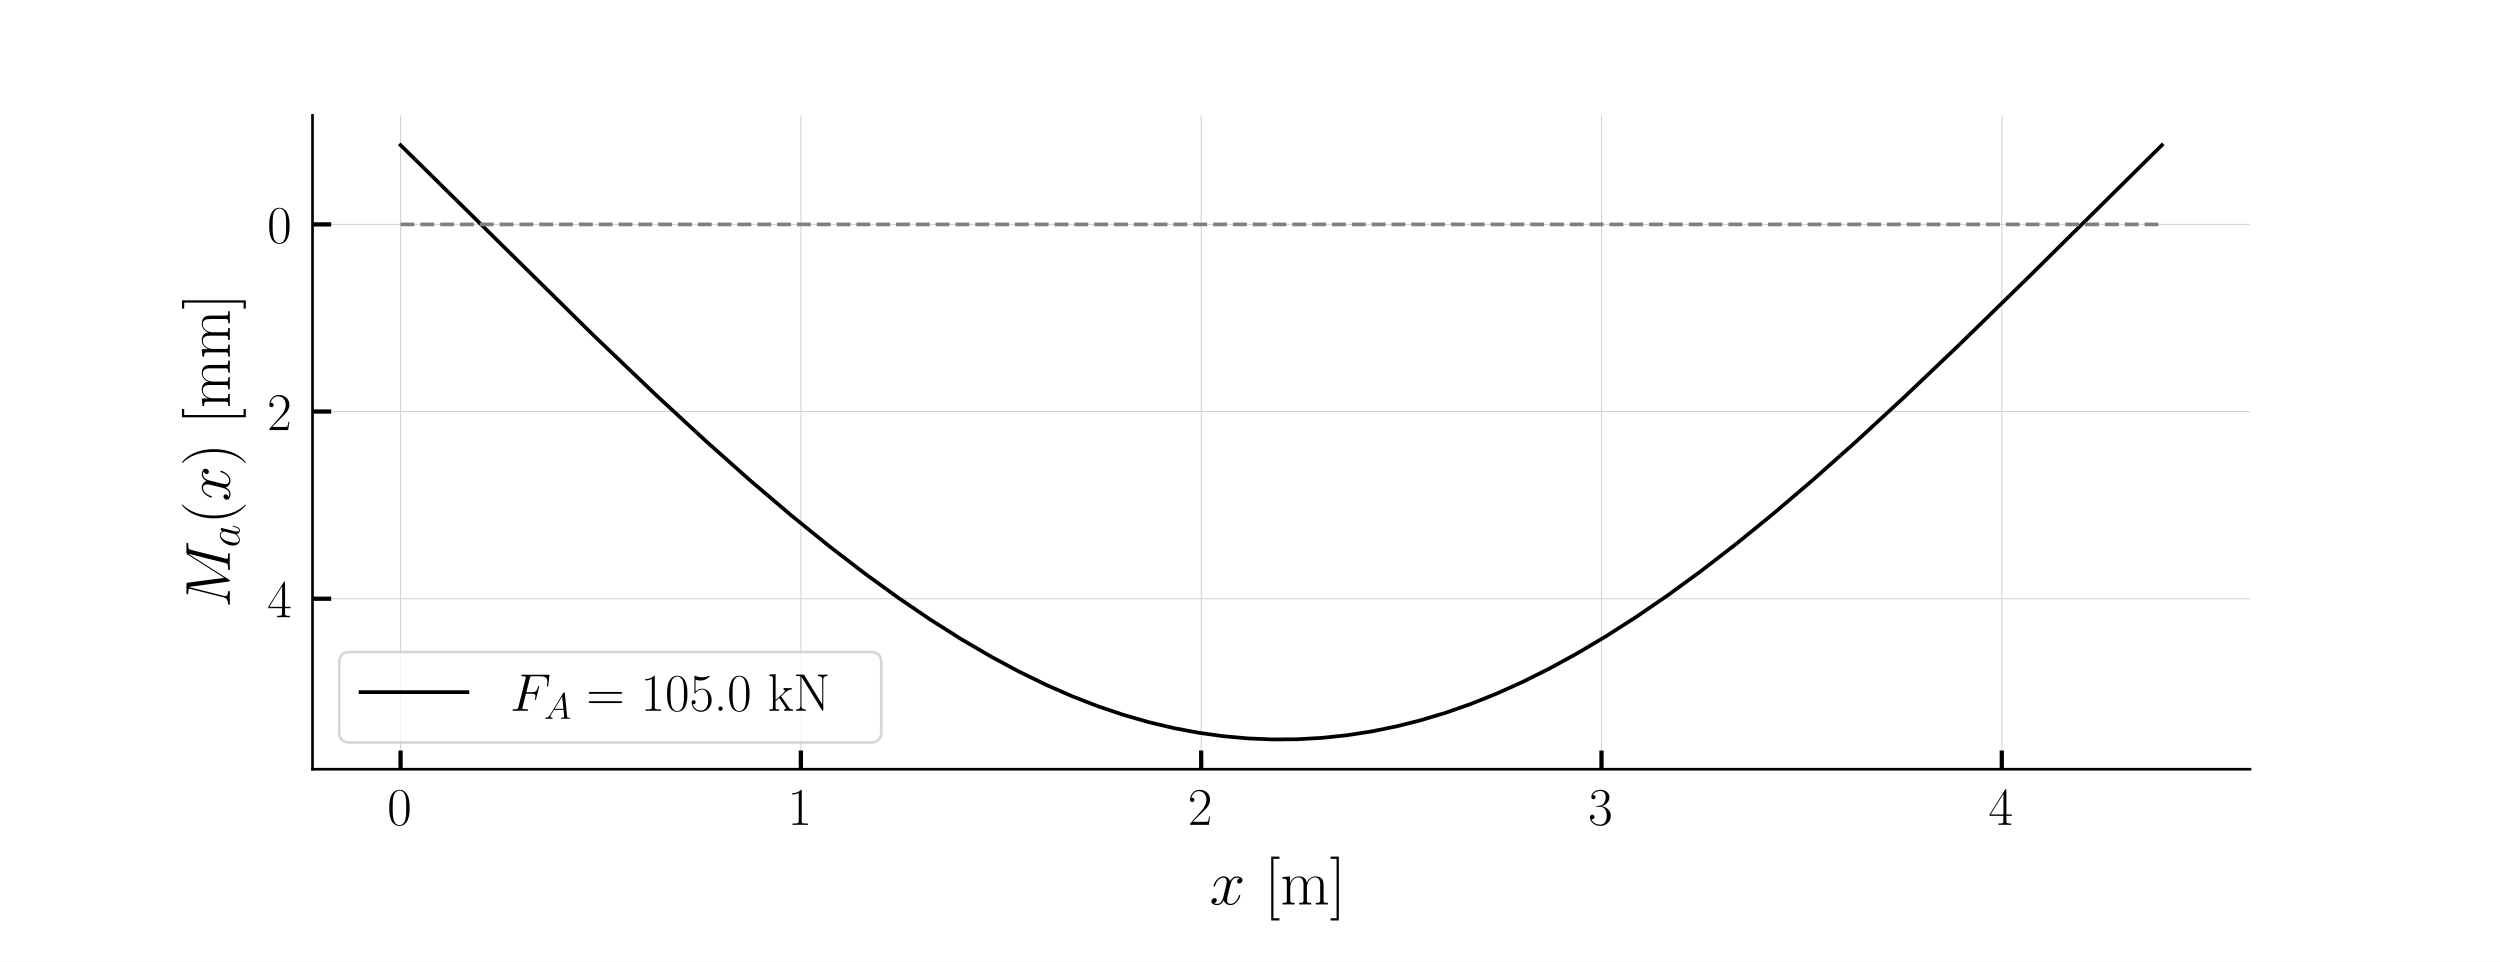
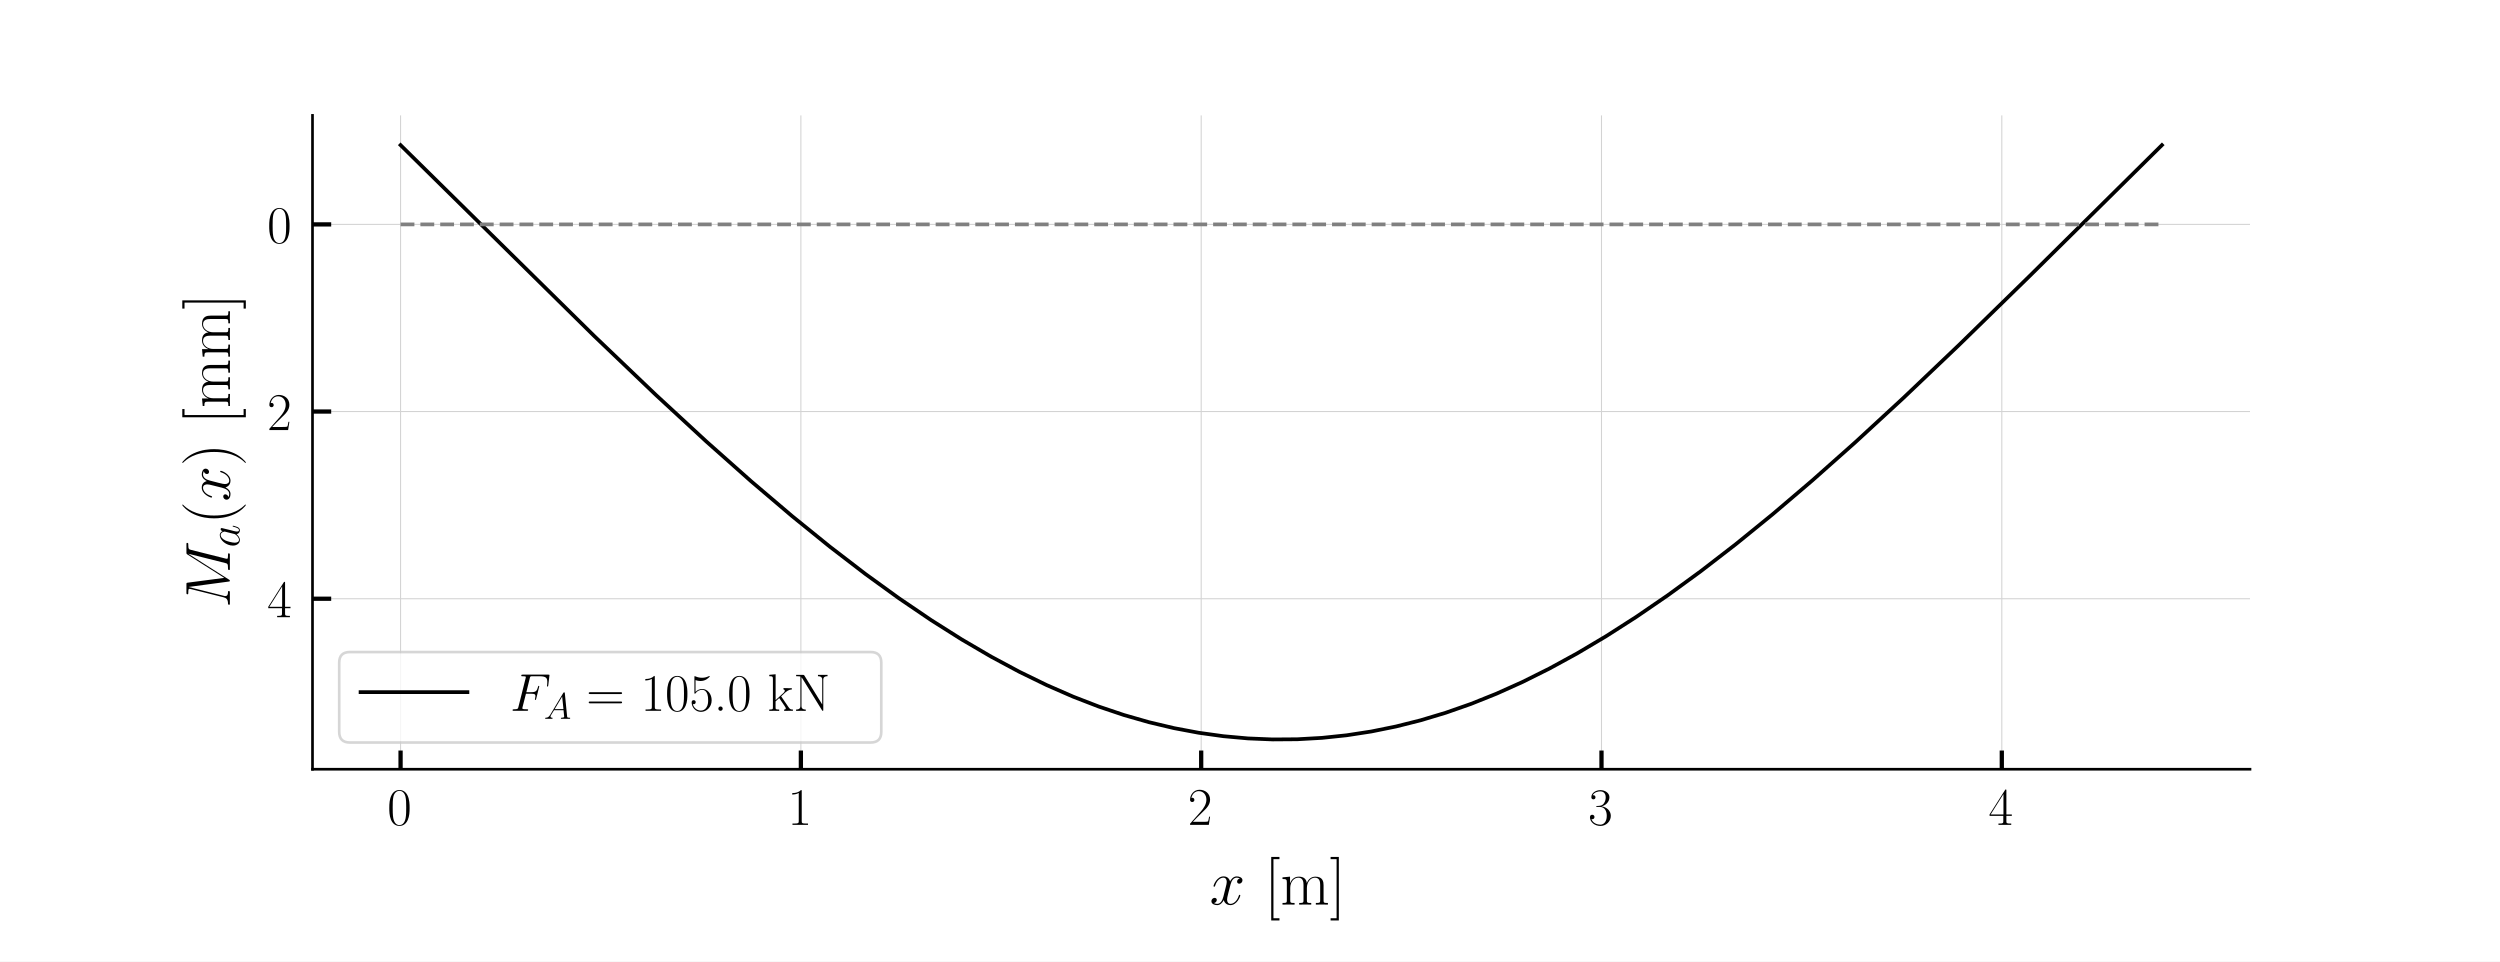
<svg xmlns="http://www.w3.org/2000/svg" xmlns:xlink="http://www.w3.org/1999/xlink" width="468pt" height="180pt" viewBox="0 0 468 180" version="1.1">
  <defs>
    <style type="text/css">*{stroke-linejoin: round; stroke-linecap: butt}</style>
  </defs>
  <g id="figure_1">
    <g id="patch_1">
      <path d="M 0 180  L 468 180  L 468 0  L 0 0  z " style="fill: #ffffff" />
    </g>
    <g id="axes_1">
      <g id="patch_2">
        <path d="M 58.5 144  L 421.2 144  L 421.2 21.6  L 58.5 21.6  z " style="fill: #ffffff" />
      </g>
      <g id="matplotlib.axis_1">
        <g id="xtick_1">
          <g id="line2d_1">
-             <path d="M 74.986 144  L 74.986 21.6  " clip-path="url(#p98157f0a5c)" style="fill: none; stroke: #d3d3d3; stroke-width: 0.2; stroke-linecap: square" />
+             <path d="M 74.986 144  L 74.986 21.6  " clip-path="url(#p61fcb0a86d)" style="fill: none; stroke: #d3d3d3; stroke-width: 0.2; stroke-linecap: square" />
          </g>
          <g id="line2d_2">
            <defs>
-               <path id="m4f3842b5f5" d="M 0 0  L 0 -3.5  " style="stroke: #000000; stroke-width: 0.8" />
-             </defs>
-             <g>
-               <use xlink:href="#m4f3842b5f5" x="74.986" y="144" style="stroke: #000000; stroke-width: 0.8" />
+               <path id="mc7d53d2661" d="M 0 0  L 0 -3.5  " style="stroke: #000000; stroke-width: 0.8" />
+             </defs>
+             <g>
+               <use xlink:href="#mc7d53d2661" x="74.986" y="144" style="stroke: #000000; stroke-width: 0.8" />
            </g>
          </g>
          <g id="text_1">
            <g transform="translate(72.4957 154.4185) scale(0.1 -0.1)">
              <defs>
-                 <path id="CMR17-30" d="M 2688 2038  C 2688 2430 2682 3099 2413 3613  C 2176 4063 1798 4224 1466 4224  C 1158 4224 768 4082 525 3620  C 269 3137 243 2539 243 2038  C 243 1671 250 1112 448 623  C 723 -39 1216 -128 1466 -128  C 1760 -128 2208 -7 2470 604  C 2662 1048 2688 1568 2688 2038  z M 1466 -26  C 1056 -26 813 328 723 816  C 653 1196 653 1749 653 2109  C 653 2604 653 3015 736 3407  C 858 3954 1216 4121 1466 4121  C 1728 4121 2067 3947 2189 3420  C 2272 3054 2278 2623 2278 2109  C 2278 1691 2278 1176 2202 797  C 2067 96 1690 -26 1466 -26  z " transform="scale(0.015625)" />
+                 <path id="CMR17-30" d="M 2688 2025  C 2688 2416 2682 3080 2413 3591  C 2176 4039 1798 4198 1466 4198  C 1158 4198 768 4058 525 3597  C 269 3118 243 2524 243 2025  C 243 1661 250 1106 448 619  C 723 -39 1216 -128 1466 -128  C 1760 -128 2208 -7 2470 600  C 2662 1042 2688 1559 2688 2025  z M 1466 -26  C 1056 -26 813 325 723 812  C 653 1188 653 1738 653 2096  C 653 2588 653 2997 736 3387  C 858 3929 1216 4096 1466 4096  C 1728 4096 2067 3923 2189 3400  C 2272 3036 2278 2607 2278 2096  C 2278 1680 2278 1169 2202 792  C 2067 95 1690 -26 1466 -26  z " transform="scale(0.015625)" />
              </defs>
              <use xlink:href="#CMR17-30" transform="scale(0.996264)" />
            </g>
          </g>
        </g>
        <g id="xtick_2">
          <g id="line2d_3">
-             <path d="M 149.924 144  L 149.924 21.6  " clip-path="url(#p98157f0a5c)" style="fill: none; stroke: #d3d3d3; stroke-width: 0.2; stroke-linecap: square" />
+             <path d="M 149.924 144  L 149.924 21.6  " clip-path="url(#p61fcb0a86d)" style="fill: none; stroke: #d3d3d3; stroke-width: 0.2; stroke-linecap: square" />
          </g>
          <g id="line2d_4">
            <g>
-               <use xlink:href="#m4f3842b5f5" x="149.924" y="144" style="stroke: #000000; stroke-width: 0.8" />
+               <use xlink:href="#mc7d53d2661" x="149.924" y="144" style="stroke: #000000; stroke-width: 0.8" />
            </g>
          </g>
          <g id="text_2">
            <g transform="translate(147.4337 154.4185) scale(0.1 -0.1)">
              <defs>
-                 <path id="CMR17-31" d="M 1702 4083  C 1702 4217 1696 4224 1606 4224  C 1357 3927 979 3833 621 3820  C 602 3820 570 3820 563 3808  C 557 3795 557 3782 557 3648  C 755 3648 1088 3686 1344 3839  L 1344 467  C 1344 243 1331 166 781 166  L 589 166  L 589 0  C 896 6 1216 12 1523 12  C 1830 12 2150 6 2458 0  L 2458 166  L 2266 166  C 1715 166 1702 236 1702 467  L 1702 4083  z " transform="scale(0.015625)" />
+                 <path id="CMR17-31" d="M 1702 4058  C 1702 4192 1696 4192 1606 4192  C 1357 3916 979 3827 621 3827  C 602 3827 570 3827 563 3808  C 557 3795 557 3782 557 3648  C 755 3648 1088 3686 1344 3839  L 1344 461  C 1344 236 1331 160 781 160  L 589 160  L 589 0  C 896 0 1216 0 1523 0  C 1830 0 2150 0 2458 0  L 2458 160  L 2266 160  C 1715 160 1702 230 1702 458  L 1702 4058  z " transform="scale(0.015625)" />
              </defs>
              <use xlink:href="#CMR17-31" transform="scale(0.996264)" />
            </g>
          </g>
        </g>
        <g id="xtick_3">
          <g id="line2d_5">
-             <path d="M 224.862 144  L 224.862 21.6  " clip-path="url(#p98157f0a5c)" style="fill: none; stroke: #d3d3d3; stroke-width: 0.2; stroke-linecap: square" />
+             <path d="M 224.862 144  L 224.862 21.6  " clip-path="url(#p61fcb0a86d)" style="fill: none; stroke: #d3d3d3; stroke-width: 0.2; stroke-linecap: square" />
          </g>
          <g id="line2d_6">
            <g>
-               <use xlink:href="#m4f3842b5f5" x="224.862" y="144" style="stroke: #000000; stroke-width: 0.8" />
+               <use xlink:href="#mc7d53d2661" x="224.862" y="144" style="stroke: #000000; stroke-width: 0.8" />
            </g>
          </g>
          <g id="text_3">
            <g transform="translate(222.3717 154.4185) scale(0.1 -0.1)">
              <defs>
-                 <path id="CMR17-32" d="M 2669 990  L 2554 990  C 2490 537 2438 460 2413 422  C 2381 371 1920 371 1830 371  L 602 371  C 832 620 1280 1073 1824 1596  C 2214 1966 2669 2400 2669 3033  C 2669 3788 2067 4224 1395 4224  C 691 4224 262 3603 262 3027  C 262 2777 448 2745 525 2745  C 589 2745 781 2783 781 3007  C 781 3206 614 3264 525 3264  C 486 3264 448 3257 422 3244  C 544 3788 915 4057 1306 4057  C 1862 4057 2227 3616 2227 3033  C 2227 2477 1901 1998 1536 1583  L 262 147  L 262 0  L 2515 0  L 2669 990  z " transform="scale(0.015625)" />
+                 <path id="CMR17-32" d="M 2669 989  L 2554 989  C 2490 536 2438 459 2413 420  C 2381 369 1920 369 1830 369  L 602 369  C 832 619 1280 1072 1824 1597  C 2214 1967 2669 2402 2669 3035  C 2669 3790 2067 4224 1395 4224  C 691 4224 262 3604 262 3030  C 262 2780 448 2748 525 2748  C 589 2748 781 2787 781 3010  C 781 3207 614 3264 525 3264  C 486 3264 448 3258 422 3245  C 544 3790 915 4058 1306 4058  C 1862 4058 2227 3617 2227 3035  C 2227 2479 1901 2000 1536 1584  L 262 146  L 262 0  L 2515 0  L 2669 989  z " transform="scale(0.015625)" />
              </defs>
              <use xlink:href="#CMR17-32" transform="scale(0.996264)" />
            </g>
          </g>
        </g>
        <g id="xtick_4">
          <g id="line2d_7">
-             <path d="M 299.8 144  L 299.8 21.6  " clip-path="url(#p98157f0a5c)" style="fill: none; stroke: #d3d3d3; stroke-width: 0.2; stroke-linecap: square" />
+             <path d="M 299.8 144  L 299.8 21.6  " clip-path="url(#p61fcb0a86d)" style="fill: none; stroke: #d3d3d3; stroke-width: 0.2; stroke-linecap: square" />
          </g>
          <g id="line2d_8">
            <g>
-               <use xlink:href="#m4f3842b5f5" x="299.8" y="144" style="stroke: #000000; stroke-width: 0.8" />
+               <use xlink:href="#mc7d53d2661" x="299.8" y="144" style="stroke: #000000; stroke-width: 0.8" />
            </g>
          </g>
          <g id="text_4">
            <g transform="translate(297.3097 154.4185) scale(0.1 -0.1)">
              <defs>
-                 <path id="CMR17-33" d="M 1414 2176  C 1984 2176 2234 1673 2234 1094  C 2234 322 1824 25 1453 25  C 1114 25 563 193 390 691  C 422 678 454 678 486 678  C 640 678 755 780 755 947  C 755 1132 614 1216 486 1216  C 378 1216 211 1164 211 927  C 211 335 787 -128 1466 -128  C 2176 -128 2720 432 2720 1087  C 2720 1718 2208 2176 1600 2246  C 2086 2347 2554 2776 2554 3353  C 2554 3856 2048 4224 1472 4224  C 890 4224 378 3862 378 3347  C 378 3123 544 3084 627 3084  C 762 3084 877 3167 877 3334  C 877 3500 762 3584 627 3584  C 602 3584 570 3584 544 3571  C 730 3999 1235 4076 1459 4076  C 1683 4076 2106 3966 2106 3347  C 2106 3167 2080 2851 1862 2574  C 1670 2329 1453 2316 1242 2297  C 1210 2297 1062 2284 1037 2284  C 992 2278 966 2272 966 2227  C 966 2182 973 2176 1101 2176  L 1414 2176  z " transform="scale(0.015625)" />
+                 <path id="CMR17-33" d="M 1414 2157  C 1984 2157 2234 1662 2234 1090  C 2234 320 1824 25 1453 25  C 1114 25 563 194 390 693  C 422 680 454 680 486 680  C 640 680 755 782 755 948  C 755 1133 614 1216 486 1216  C 378 1216 211 1165 211 926  C 211 335 787 -128 1466 -128  C 2176 -128 2720 430 2720 1085  C 2720 1707 2208 2157 1600 2227  C 2086 2328 2554 2756 2554 3329  C 2554 3820 2048 4179 1472 4179  C 890 4179 378 3829 378 3329  C 378 3110 544 3072 627 3072  C 762 3072 877 3155 877 3321  C 877 3486 762 3569 627 3569  C 602 3569 570 3569 544 3557  C 730 3959 1235 4032 1459 4032  C 1683 4032 2106 3925 2106 3320  C 2106 3143 2080 2828 1862 2550  C 1670 2304 1453 2304 1242 2284  C 1210 2284 1062 2269 1037 2269  C 992 2263 966 2257 966 2208  C 966 2163 973 2157 1101 2157  L 1414 2157  z " transform="scale(0.015625)" />
              </defs>
              <use xlink:href="#CMR17-33" transform="scale(0.996264)" />
            </g>
          </g>
        </g>
        <g id="xtick_5">
          <g id="line2d_9">
-             <path d="M 374.738 144  L 374.738 21.6  " clip-path="url(#p98157f0a5c)" style="fill: none; stroke: #d3d3d3; stroke-width: 0.2; stroke-linecap: square" />
+             <path d="M 374.738 144  L 374.738 21.6  " clip-path="url(#p61fcb0a86d)" style="fill: none; stroke: #d3d3d3; stroke-width: 0.2; stroke-linecap: square" />
          </g>
          <g id="line2d_10">
            <g>
-               <use xlink:href="#m4f3842b5f5" x="374.738" y="144" style="stroke: #000000; stroke-width: 0.8" />
+               <use xlink:href="#mc7d53d2661" x="374.738" y="144" style="stroke: #000000; stroke-width: 0.8" />
            </g>
          </g>
          <g id="text_5">
            <g transform="translate(372.2478 154.4185) scale(0.1 -0.1)">
              <defs>
-                 <path id="CMR17-34" d="M 2150 4147  C 2150 4281 2144 4288 2029 4288  L 128 1254  L 128 1088  L 1779 1088  L 1779 460  C 1779 230 1766 166 1318 166  L 1197 166  L 1197 0  C 1402 12 1747 12 1965 12  C 2182 12 2528 12 2733 0  L 2733 166  L 2611 166  C 2163 166 2150 230 2150 460  L 2150 1088  L 2803 1088  L 2803 1254  L 2150 1254  L 2150 4147  z M 1798 3723  L 1798 1254  L 256 1254  L 1798 3723  z " transform="scale(0.015625)" />
+                 <path id="CMR17-34" d="M 2150 4122  C 2150 4256 2144 4256 2029 4256  L 128 1254  L 128 1088  L 1779 1088  L 1779 457  C 1779 224 1766 160 1318 160  L 1197 160  L 1197 0  C 1402 0 1747 0 1965 0  C 2182 0 2528 0 2733 0  L 2733 160  L 2611 160  C 2163 160 2150 224 2150 457  L 2150 1088  L 2803 1088  L 2803 1254  L 2150 1254  L 2150 4122  z M 1798 3703  L 1798 1254  L 256 1254  L 1798 3703  z " transform="scale(0.015625)" />
              </defs>
              <use xlink:href="#CMR17-34" transform="scale(0.996264)" />
            </g>
          </g>
        </g>
        <g id="text_6">
          <g transform="translate(226.4438 169.3221) scale(0.12 -0.12)">
            <defs>
-               <path id="CMMI12-78" d="M 3034 2624  C 2829 2585 2752 2431 2752 2310  C 2752 2156 2874 2105 2963 2105  C 3155 2105 3290 2271 3290 2444  C 3290 2694 2982 2816 2714 2816  C 2323 2816 2106 2451 2048 2329  C 1901 2790 1504 2816 1389 2816  C 736 2816 390 1993 390 1849  C 390 1823 416 1790 461 1790  C 512 1790 525 1829 538 1855  C 755 2572 1184 2687 1370 2687  C 1658 2687 1715 2438 1715 2284  C 1715 2143 1677 1993 1600 1678  L 1382 778  C 1286 390 1101 64 762 64  C 730 64 570 64 435 126  C 666 166 717 358 717 435  C 717 563 621 640 499 640  C 346 640 179 505 179 300  C 179 57 480 -64 755 -64  C 1062 -64 1280 153 1414 415  C 1517 64 1837 -64 2074 -64  C 2726 -64 3072 751 3072 896  C 3072 929 3046 955 3008 955  C 2950 955 2944 922 2925 870  C 2752 300 2381 64 2093 64  C 1869 64 1747 204 1747 467  C 1747 607 1773 712 1875 1146  L 2099 2039  C 2195 2425 2413 2687 2707 2687  C 2720 2687 2899 2687 3034 2624  z " transform="scale(0.015625)" />
-               <path id="CMR17-5b" d="M 1504 -1600  L 1504 -1376  L 902 -1376  L 902 4575  L 1504 4575  L 1504 4800  L 678 4800  L 678 -1600  L 1504 -1600  z " transform="scale(0.015625)" />
-               <path id="CMR17-6d" d="M 4326 1954  C 4326 2276 4269 2816 3507 2816  C 3072 2816 2771 2520 2656 2173  L 2650 2173  C 2573 2700 2195 2816 1837 2816  C 1331 2816 1069 2424 973 2166  L 966 2166  L 966 2816  L 211 2745  L 211 2578  C 589 2578 646 2540 646 2231  L 646 443  C 646 198 621 166 211 166  L 211 0  C 365 12 646 12 813 12  C 979 12 1267 12 1421 0  L 1421 166  C 1011 166 986 192 986 443  L 986 1678  C 986 2269 1344 2713 1792 2713  C 2266 2713 2317 2289 2317 1980  L 2317 443  C 2317 198 2291 166 1882 166  L 1882 0  C 2035 12 2317 12 2483 12  C 2650 12 2938 12 3091 0  L 3091 166  C 2682 166 2656 192 2656 443  L 2656 1678  C 2656 2269 3014 2713 3462 2713  C 3936 2713 3987 2289 3987 1980  L 3987 443  C 3987 198 3962 166 3552 166  L 3552 0  C 3706 12 3987 12 4154 12  C 4320 12 4608 12 4762 0  L 4762 166  C 4352 166 4326 192 4326 443  L 4326 1954  z " transform="scale(0.015625)" />
-               <path id="CMR17-5d" d="M 915 4800  L 90 4800  L 90 4575  L 691 4575  L 691 -1376  L 90 -1376  L 90 -1600  L 915 -1600  L 915 4800  z " transform="scale(0.015625)" />
+               <path id="CMMI12-78" d="M 3034 2606  C 2829 2567 2752 2414 2752 2293  C 2752 2139 2874 2088 2963 2088  C 3155 2088 3290 2254 3290 2427  C 3290 2695 2982 2816 2714 2816  C 2323 2816 2106 2433 2048 2312  C 1901 2816 1504 2816 1389 2816  C 736 2816 390 1980 390 1839  C 390 1814 416 1782 461 1782  C 512 1782 525 1820 538 1846  C 755 2555 1184 2689 1370 2689  C 1658 2689 1715 2420 1715 2267  C 1715 2127 1677 1980 1600 1673  L 1382 798  C 1286 415 1101 64 762 64  C 730 64 570 64 435 147  C 666 192 717 383 717 460  C 717 588 621 664 499 664  C 346 664 179 530 179 326  C 179 57 480 -64 755 -64  C 1062 -64 1280 179 1414 441  C 1517 64 1837 -64 2074 -64  C 2726 -64 3072 773 3072 913  C 3072 945 3046 971 3008 971  C 2950 971 2944 939 2925 888  C 2752 326 2381 64 2093 64  C 1869 64 1747 230 1747 492  C 1747 632 1773 734 1875 1156  L 2099 2024  C 2195 2408 2413 2689 2707 2689  C 2720 2689 2899 2689 3034 2606  z " transform="scale(0.015625)" />
+               <path id="CMR17-5b" d="M 1504 -1600  L 1504 -1377  L 902 -1377  L 902 4544  L 1504 4544  L 1504 4767  L 678 4767  L 678 -1600  L 1504 -1600  z " transform="scale(0.015625)" />
+               <path id="CMR17-6d" d="M 4326 1933  C 4326 2252 4269 2790 3507 2790  C 3072 2790 2771 2496 2656 2151  L 2650 2151  C 2573 2676 2195 2790 1837 2790  C 1331 2790 1069 2400 973 2144  L 966 2144  L 966 2790  L 211 2720  L 211 2554  C 589 2554 646 2515 646 2208  L 646 428  C 646 184 621 153 211 153  L 211 -13  C 365 0 646 0 813 0  C 979 0 1267 0 1421 -13  L 1421 153  C 1011 153 986 178 986 428  L 986 1658  C 986 2247 1344 2688 1792 2688  C 2266 2688 2317 2266 2317 1958  L 2317 428  C 2317 184 2291 153 1882 153  L 1882 -13  C 2035 0 2317 0 2483 0  C 2650 0 2938 0 3091 -13  L 3091 153  C 2682 153 2656 178 2656 428  L 2656 1658  C 2656 2247 3014 2688 3462 2688  C 3936 2688 3987 2266 3987 1958  L 3987 428  C 3987 184 3962 153 3552 153  L 3552 -13  C 3706 0 3987 0 4154 0  C 4320 0 4608 0 4762 -13  L 4762 153  C 4352 153 4326 178 4326 428  L 4326 1933  z " transform="scale(0.015625)" />
+               <path id="CMR17-5d" d="M 915 4767  L 90 4767  L 90 4544  L 691 4544  L 691 -1377  L 90 -1377  L 90 -1600  L 915 -1600  L 915 4767  z " transform="scale(0.015625)" />
            </defs>
            <use xlink:href="#CMMI12-78" transform="scale(0.996264)" />
            <use xlink:href="#CMR17-5b" transform="translate(85.51003 0) scale(0.996264)" />
            <use xlink:href="#CMR17-6d" transform="translate(110.3811 0) scale(0.996264)" />
            <use xlink:href="#CMR17-5d" transform="translate(187.3007 0) scale(0.996264)" />
          </g>
        </g>
      </g>
      <g id="matplotlib.axis_2">
        <g id="ytick_1">
          <g id="line2d_11">
-             <path d="M 58.5 42.003  L 421.2 42.003  " clip-path="url(#p98157f0a5c)" style="fill: none; stroke: #d3d3d3; stroke-width: 0.2; stroke-linecap: square" />
+             <path d="M 58.5 42.003  L 421.2 42.003  " clip-path="url(#p61fcb0a86d)" style="fill: none; stroke: #d3d3d3; stroke-width: 0.2; stroke-linecap: square" />
          </g>
          <g id="line2d_12">
            <defs>
-               <path id="m422ae4b990" d="M 0 0  L 3.5 0  " style="stroke: #000000; stroke-width: 0.8" />
-             </defs>
-             <g>
-               <use xlink:href="#m422ae4b990" x="58.5" y="42.003" style="stroke: #000000; stroke-width: 0.8" />
+               <path id="m760e5f812b" d="M 0 0  L 3.5 0  " style="stroke: #000000; stroke-width: 0.8" />
+             </defs>
+             <g>
+               <use xlink:href="#m760e5f812b" x="58.5" y="42.003" style="stroke: #000000; stroke-width: 0.8" />
            </g>
          </g>
          <g id="text_7">
            <g transform="translate(50.01866 45.46245) scale(0.1 -0.1)">
              <use xlink:href="#CMR17-30" transform="scale(0.996264)" />
            </g>
          </g>
        </g>
        <g id="ytick_2">
          <g id="line2d_13">
-             <path d="M 58.5 77.044  L 421.2 77.044  " clip-path="url(#p98157f0a5c)" style="fill: none; stroke: #d3d3d3; stroke-width: 0.2; stroke-linecap: square" />
+             <path d="M 58.5 77.044  L 421.2 77.044  " clip-path="url(#p61fcb0a86d)" style="fill: none; stroke: #d3d3d3; stroke-width: 0.2; stroke-linecap: square" />
          </g>
          <g id="line2d_14">
            <g>
-               <use xlink:href="#m422ae4b990" x="58.5" y="77.044" style="stroke: #000000; stroke-width: 0.8" />
+               <use xlink:href="#m760e5f812b" x="58.5" y="77.044" style="stroke: #000000; stroke-width: 0.8" />
            </g>
          </g>
          <g id="text_8">
-             <g transform="translate(50.01866 80.50354) scale(0.1 -0.1)">
+             <g transform="translate(50.01866 80.50353) scale(0.1 -0.1)">
              <use xlink:href="#CMR17-32" transform="scale(0.996264)" />
            </g>
          </g>
        </g>
        <g id="ytick_3">
          <g id="line2d_15">
-             <path d="M 58.5 112.085  L 421.2 112.085  " clip-path="url(#p98157f0a5c)" style="fill: none; stroke: #d3d3d3; stroke-width: 0.2; stroke-linecap: square" />
+             <path d="M 58.5 112.085  L 421.2 112.085  " clip-path="url(#p61fcb0a86d)" style="fill: none; stroke: #d3d3d3; stroke-width: 0.2; stroke-linecap: square" />
          </g>
          <g id="line2d_16">
            <g>
-               <use xlink:href="#m422ae4b990" x="58.5" y="112.085" style="stroke: #000000; stroke-width: 0.8" />
+               <use xlink:href="#m760e5f812b" x="58.5" y="112.085" style="stroke: #000000; stroke-width: 0.8" />
            </g>
          </g>
          <g id="text_9">
            <g transform="translate(50.01866 115.5446) scale(0.1 -0.1)">
              <use xlink:href="#CMR17-34" transform="scale(0.996264)" />
            </g>
          </g>
        </g>
        <g id="text_10">
          <g transform="translate(43.02987 113.7965) rotate(-90) scale(0.12 -0.12)">
            <defs>
-               <path id="CMMI12-4d" d="M 5811 3886  C 5869 4102 5882 4166 6336 4166  C 6458 4166 6515 4166 6515 4287  C 6515 4352 6470 4352 6349 4352  L 5581 4352  C 5421 4352 5414 4345 5344 4243  L 3008 567  L 2528 4211  C 2509 4352 2502 4352 2336 4352  L 1542 4352  C 1421 4352 1363 4352 1363 4230  C 1363 4166 1421 4166 1517 4166  C 1907 4166 1907 4115 1907 4045  C 1907 4032 1907 3994 1882 3898  L 1062 650  C 986 344 838 204 410 185  C 390 185 314 179 314 70  C 314 0 371 0 397 0  C 525 0 851 12 979 12  L 1286 12  C 1376 12 1485 0 1574 0  C 1619 0 1690 0 1690 121  C 1690 179 1626 185 1600 185  C 1389 191 1184 230 1184 459  C 1184 523 1184 529 1210 618  L 2093 4128  L 2099 4128  L 2630 172  C 2650 19 2656 0 2714 0  C 2784 0 2816 51 2848 108  L 5421 4159  L 5427 4159  L 4499 472  C 4442 249 4429 185 3981 185  C 3859 185 3795 185 3795 70  C 3795 0 3853 0 3891 0  C 4000 0 4128 12 4237 12  L 4992 12  C 5101 12 5235 0 5344 0  C 5395 0 5466 0 5466 121  C 5466 185 5408 185 5312 185  C 4922 185 4922 236 4922 300  C 4922 306 4922 351 4934 402  L 5811 3886  z " transform="scale(0.015625)" />
-               <path id="CMMI12-61" d="M 1926 759  C 1894 651 1894 638 1805 517  C 1664 338 1382 64 1082 64  C 819 64 672 300 672 676  C 672 1028 870 1743 992 2011  C 1210 2458 1510 2687 1760 2687  C 2182 2687 2266 2164 2266 2113  C 2266 2107 2246 2024 2240 2011  L 1926 759  z M 2336 2394  C 2266 2560 2093 2816 1760 2816  C 1037 2816 256 1883 256 938  C 256 306 627 -64 1062 -64  C 1414 -64 1715 210 1894 421  C 1958 44 2259 -64 2451 -64  C 2643 -64 2797 51 2912 280  C 3014 496 3104 885 3104 910  C 3104 942 3078 968 3040 968  C 2982 968 2976 936 2950 840  C 2854 465 2733 64 2470 64  C 2285 64 2272 229 2272 356  C 2272 503 2291 573 2349 821  C 2394 980 2426 1120 2477 1305  C 2714 2260 2771 2489 2771 2528  C 2771 2617 2701 2688 2605 2688  C 2400 2688 2349 2464 2336 2388  L 2336 2394  z " transform="scale(0.015625)" />
-               <path id="CMR17-28" d="M 1958 -1562  C 1958 -1556 1958 -1543 1939 -1524  C 1645 -1223 858 -403 858 1596  C 858 3595 1632 4408 1946 4729  C 1946 4735 1958 4748 1958 4767  C 1958 4787 1939 4800 1914 4800  C 1843 4800 1299 4325 986 3620  C 666 2909 576 2218 576 1603  C 576 1141 621 360 1005 -467  C 1312 -1133 1837 -1600 1914 -1600  C 1946 -1600 1958 -1588 1958 -1562  z " transform="scale(0.015625)" />
-               <path id="CMR17-29" d="M 1683 1596  C 1683 2057 1638 2839 1254 3665  C 947 4332 422 4800 346 4800  C 326 4800 301 4793 301 4761  C 301 4748 307 4742 314 4729  C 621 4408 1402 3595 1402 1603  C 1402 -396 627 -1210 314 -1530  C 307 -1543 301 -1549 301 -1562  C 301 -1594 326 -1600 346 -1600  C 416 -1600 960 -1127 1274 -422  C 1594 289 1683 981 1683 1596  z " transform="scale(0.015625)" />
+               <path id="CMMI12-4d" d="M 5811 3886  C 5869 4103 5882 4167 6336 4167  C 6458 4167 6515 4167 6515 4288  C 6515 4352 6470 4352 6349 4352  L 5581 4352  C 5421 4352 5414 4346 5344 4243  L 3008 562  L 2528 4211  C 2509 4352 2502 4352 2336 4352  L 1542 4352  C 1421 4352 1363 4352 1363 4231  C 1363 4167 1421 4167 1517 4167  C 1907 4167 1907 4116 1907 4046  C 1907 4034 1907 3995 1882 3899  L 1062 634  C 986 327 838 186 410 186  C 390 186 314 186 314 73  C 314 0 371 0 397 0  C 525 0 851 0 979 0  L 1286 0  C 1376 0 1485 0 1574 0  C 1619 0 1690 0 1690 122  C 1690 180 1626 186 1600 186  C 1389 186 1184 224 1184 454  C 1184 518 1184 524 1210 613  L 2093 4129  L 2099 4129  L 2630 172  C 2650 19 2656 0 2714 0  C 2784 0 2816 51 2848 109  L 5421 4161  L 5427 4161  L 4499 473  C 4442 250 4429 186 3981 186  C 3859 186 3795 186 3795 70  C 3795 0 3853 0 3891 0  C 4000 0 4128 0 4237 0  L 4992 0  C 5101 0 5235 0 5344 0  C 5395 0 5466 0 5466 122  C 5466 186 5408 186 5312 186  C 4922 186 4922 234 4922 294  C 4922 301 4922 345 4934 396  L 5811 3886  z " transform="scale(0.015625)" />
+               <path id="CMMI12-61" d="M 1926 760  C 1894 651 1894 639 1805 517  C 1664 338 1382 64 1082 64  C 819 64 672 300 672 677  C 672 1028 870 1743 992 2012  C 1210 2459 1510 2689 1760 2689  C 2182 2689 2266 2165 2266 2114  C 2266 2108 2246 2024 2240 2012  L 1926 760  z M 2336 2395  C 2266 2561 2093 2816 1760 2816  C 1037 2816 256 1884 256 939  C 256 307 627 -64 1062 -64  C 1414 -64 1715 211 1894 422  C 1958 45 2259 -64 2451 -64  C 2643 -64 2797 51 2912 281  C 3014 498 3104 888 3104 913  C 3104 945 3078 971 3040 971  C 2982 971 2976 939 2950 843  C 2854 466 2733 64 2470 64  C 2285 64 2272 230 2272 358  C 2272 505 2291 575 2349 824  C 2394 984 2426 1124 2477 1309  C 2714 2267 2771 2497 2771 2535  C 2771 2625 2701 2695 2605 2695  C 2400 2695 2349 2472 2336 2395  z " transform="scale(0.015625)" />
+               <path id="CMR17-28" d="M 1958 -1561  C 1958 -1555 1958 -1542 1939 -1523  C 1645 -1224 858 -407 858 1581  C 858 3569 1632 4379 1946 4697  C 1946 4704 1958 4717 1958 4736  C 1958 4755 1939 4768 1914 4768  C 1843 4768 1299 4296 986 3594  C 666 2887 576 2199 576 1588  C 576 1128 621 351 1005 -471  C 1312 -1135 1837 -1600 1914 -1600  C 1946 -1600 1958 -1587 1958 -1561  z " transform="scale(0.015625)" />
+               <path id="CMR17-29" d="M 1683 1581  C 1683 2040 1638 2817 1254 3639  C 947 4303 422 4768 346 4768  C 326 4768 301 4761 301 4729  C 301 4717 307 4710 314 4697  C 621 4378 1402 3568 1402 1584  C 1402 -407 627 -1217 314 -1537  C 307 -1549 301 -1556 301 -1568  C 301 -1600 326 -1600 346 -1600  C 416 -1600 960 -1128 1274 -426  C 1594 281 1683 969 1683 1581  z " transform="scale(0.015625)" />
            </defs>
            <use xlink:href="#CMMI12-4d" transform="scale(0.996264)" />
            <use xlink:href="#CMMI12-61" transform="translate(94.37342 -14.94392) scale(0.697382)" />
            <use xlink:href="#CMR17-28" transform="translate(130.7169 0.003177) scale(0.996264)" />
            <use xlink:href="#CMMI12-78" transform="translate(165.9977 0) scale(0.996264)" />
            <use xlink:href="#CMR17-29" transform="translate(221.4317 0.003177) scale(0.996264)" />
            <use xlink:href="#CMR17-5b" transform="translate(286.7885 0) scale(0.996264)" />
            <use xlink:href="#CMR17-6d" transform="translate(311.6595 0) scale(0.996264)" />
            <use xlink:href="#CMR17-6d" transform="translate(388.5791 0) scale(0.996264)" />
            <use xlink:href="#CMR17-5d" transform="translate(465.4987 0) scale(0.996264)" />
          </g>
        </g>
      </g>
      <g id="line2d_17">
-         <path d="M 74.986 27.164  L 111.265 62.929  L 122.726 73.875  L 132.208 82.631  L 140.618 90.101  L 148.287 96.62  L 155.377 102.362  L 162.056 107.488  L 168.323 112.024  L 174.342 116.108  L 180.031 119.705  L 185.555 122.935  L 190.832 125.764  L 195.944 128.254  L 200.891 130.415  L 205.673 132.263  L 210.373 133.844  L 215.073 135.192  L 219.773 136.306  L 224.39 137.173  L 229.008 137.815  L 233.625 138.232  L 238.242 138.423  L 242.86 138.389  L 247.477 138.129  L 252.094 137.644  L 256.712 136.934  L 261.329 135.998  L 265.946 134.837  L 270.646 133.424  L 275.346 131.777  L 280.128 129.863  L 284.993 127.675  L 290.022 125.167  L 295.217 122.329  L 300.659 119.098  L 306.265 115.51  L 312.202 111.443  L 318.386 106.933  L 324.9 101.906  L 331.826 96.277  L 339.246 89.958  L 347.327 82.78  L 356.314 74.494  L 366.703 64.603  L 379.978 51.639  L 404.714 27.164  L 404.714 27.164  " clip-path="url(#p98157f0a5c)" style="fill: none; stroke: #000000; stroke-width: 0.7; stroke-linecap: square" />
+         <path d="M 74.986 27.164  L 111.265 62.929  L 122.726 73.875  L 132.208 82.631  L 140.618 90.101  L 148.287 96.62  L 155.377 102.362  L 162.056 107.488  L 168.323 112.024  L 174.342 116.108  L 180.031 119.705  L 185.555 122.935  L 190.832 125.764  L 195.944 128.254  L 200.891 130.415  L 205.673 132.263  L 210.373 133.844  L 215.073 135.192  L 219.773 136.306  L 224.39 137.173  L 229.008 137.815  L 233.625 138.232  L 238.242 138.423  L 242.86 138.389  L 247.477 138.129  L 252.094 137.644  L 256.712 136.934  L 261.329 135.998  L 265.946 134.837  L 270.646 133.424  L 275.346 131.777  L 280.128 129.863  L 284.993 127.675  L 290.022 125.167  L 295.217 122.329  L 300.659 119.098  L 306.265 115.51  L 312.202 111.443  L 318.386 106.933  L 324.9 101.906  L 331.826 96.277  L 339.246 89.958  L 347.327 82.78  L 356.314 74.494  L 366.703 64.603  L 379.978 51.639  L 404.714 27.164  L 404.714 27.164  " clip-path="url(#p61fcb0a86d)" style="fill: none; stroke: #000000; stroke-width: 0.7; stroke-linecap: square" />
      </g>
      <g id="line2d_18">
-         <path d="M 74.986 42.003  L 404.714 42.003  L 404.714 42.003  " clip-path="url(#p98157f0a5c)" style="fill: none; stroke-dasharray: 2.59,1.12; stroke-dashoffset: 0; stroke: #808080; stroke-width: 0.7" />
+         <path d="M 74.986 42.003  L 404.714 42.003  L 404.714 42.003  " clip-path="url(#p61fcb0a86d)" style="fill: none; stroke-dasharray: 2.59,1.12; stroke-dashoffset: 0; stroke: #808080; stroke-width: 0.7" />
      </g>
      <g id="patch_3">
        <path d="M 58.5 144  L 58.5 21.6  " style="fill: none; stroke: #000000; stroke-width: 0.5; stroke-linejoin: miter; stroke-linecap: square" />
      </g>
      <g id="patch_4">
        <path d="M 58.5 144  L 421.2 144  " style="fill: none; stroke: #000000; stroke-width: 0.5; stroke-linejoin: miter; stroke-linecap: square" />
      </g>
      <g id="legend_1">
        <g id="patch_5">
          <path d="M 65.5 139  L 162.977 139  Q 164.977 139 164.977 137  L 164.977 124.063  Q 164.977 122.063 162.977 122.063  L 65.5 122.063  Q 63.5 122.063 63.5 124.063  L 63.5 137  Q 63.5 139 65.5 139  z " style="fill: #ffffff; opacity: 0.8; stroke: #cccccc; stroke-width: 0.5; stroke-linejoin: miter" />
        </g>
        <g id="line2d_19">
          <path d="M 67.5 129.563  L 77.5 129.563  L 87.5 129.563  " style="fill: none; stroke: #000000; stroke-width: 0.7; stroke-linecap: square" />
        </g>
        <g id="text_11">
          <g transform="translate(95.5 133.0628) scale(0.1 -0.1)">
            <defs>
-               <path id="CMMI12-46" d="M 1901 2054  L 2515 2054  C 3002 2054 3040 1947 3040 1764  C 3040 1683 3027 1595 2995 1456  C 2982 1431 2976 1399 2976 1387  C 2976 1343 3002 1318 3046 1318  C 3098 1318 3104 1343 3130 1444  L 3501 2929  C 3501 2955 3482 2993 3437 2993  C 3379 2993 3373 2968 3347 2858  C 3213 2375 3085 2240 2528 2240  L 1946 2240  L 2362 3908  C 2419 4134 2432 4153 2694 4153  L 3552 4153  C 4352 4153 4467 3915 4467 3457  C 4467 3419 4467 3277 4448 3109  C 4442 3084 4429 3000 4429 2974  C 4429 2922 4461 2903 4499 2903  C 4544 2903 4570 2929 4582 3045  L 4717 4172  C 4717 4191 4730 4255 4730 4268  C 4730 4339 4672 4339 4557 4339  L 1523 4339  C 1402 4339 1338 4339 1338 4223  C 1338 4153 1382 4153 1491 4153  C 1888 4153 1888 4108 1888 4037  C 1888 4005 1882 3979 1862 3908  L 998 468  C 941 248 928 185 480 185  C 358 185 294 185 294 70  C 294 0 352 0 390 0  C 512 0 640 12 762 12  L 1594 12  C 1734 12 1888 0 2029 0  C 2086 0 2163 0 2163 115  C 2163 185 2125 185 1984 185  C 1478 185 1466 229 1466 324  C 1466 355 1478 405 1491 449  L 1901 2054  z " transform="scale(0.015625)" />
-               <path id="CMMI12-41" d="M 1088 720  C 864 335 646 205 339 185  C 269 179 218 179 218 64  C 218 25 250 0 294 0  C 410 0 698 12 813 12  C 998 12 1203 0 1382 0  C 1421 0 1498 0 1498 121  C 1498 179 1446 185 1408 185  C 1261 198 1139 250 1139 407  C 1139 498 1178 570 1261 714  L 1747 1536  L 3379 1536  C 3386 1477 3386 1425 3392 1366  C 3411 1196 3488 518 3488 394  C 3488 198 3162 185 3059 185  C 2989 185 2918 185 2918 70  C 2918 0 2976 0 3014 0  C 3123 0 3251 12 3360 12  L 3725 12  C 4115 12 4397 0 4403 0  C 4448 0 4518 0 4518 121  C 4518 185 4461 185 4365 185  C 4013 185 4006 244 3987 440  L 3597 4403  C 3584 4531 3558 4544 3488 4544  C 3424 4544 3386 4531 3328 4435  L 1088 720  z M 1856 1721  L 3142 3831  L 3360 1721  L 1856 1721  z " transform="scale(0.015625)" />
-               <path id="CMR17-3d" d="M 4115 2048  C 4211 2048 4307 2048 4307 2156  C 4307 2272 4198 2272 4090 2272  L 512 2272  C 403 2272 294 2272 294 2156  C 294 2048 390 2048 486 2048  L 4115 2048  z M 4090 927  C 4198 927 4307 927 4307 1043  C 4307 1152 4211 1152 4115 1152  L 486 1152  C 390 1152 294 1152 294 1043  C 294 927 403 927 512 927  L 4090 927  z " transform="scale(0.015625)" />
-               <path id="CMR17-35" d="M 730 3750  C 794 3724 1056 3641 1325 3641  C 1920 3641 2246 3961 2432 4140  C 2432 4191 2432 4224 2394 4224  C 2387 4224 2374 4224 2323 4198  C 2099 4102 1837 4032 1517 4032  C 1325 4032 1037 4055 723 4191  C 653 4224 640 4224 634 4224  C 602 4224 595 4217 595 4090  L 595 2231  C 595 2113 595 2080 659 2080  C 691 2080 704 2093 736 2139  C 941 2435 1222 2560 1542 2560  C 1766 2560 2246 2415 2246 1293  C 2246 1087 2246 716 2054 422  C 1894 159 1645 25 1370 25  C 947 25 518 319 403 812  C 429 806 480 793 506 793  C 589 793 749 838 749 1036  C 749 1209 627 1280 506 1280  C 358 1280 262 1190 262 1011  C 262 454 704 -128 1382 -128  C 2042 -128 2669 441 2669 1267  C 2669 2054 2170 2662 1549 2662  C 1222 2662 947 2540 730 2304  L 730 3750  z " transform="scale(0.015625)" />
-               <path id="CMR17-2e" d="M 1062 262  C 1062 422 934 524 800 524  C 672 524 538 422 538 262  C 538 102 666 0 800 0  C 928 0 1062 102 1062 262  z " transform="scale(0.015625)" />
-               <path id="CMR17-6b" d="M 1670 1679  C 1664 1692 1632 1730 1632 1749  C 1632 1762 2086 2175 2144 2226  C 2509 2532 2739 2563 2906 2570  L 2906 2735  C 2867 2735 2854 2735 2848 2729  L 2534 2722  C 2355 2722 2080 2722 1907 2735  L 1907 2570  C 1997 2563 2061 2513 2061 2423  C 2061 2296 1933 2175 1926 2175  L 960 1298  L 960 4416  L 198 4345  L 198 4179  C 576 4179 634 4141 634 3835  L 634 439  C 634 198 608 166 198 166  L 198 0  C 352 12 634 12 794 12  C 954 12 1235 12 1389 0  L 1389 166  C 979 166 954 191 954 439  L 954 1139  L 1395 1540  L 2042 586  C 2118 471 2182 382 2182 299  C 2182 185 2067 166 1990 166  L 1990 0  C 2144 12 2419 12 2579 12  C 2694 12 2931 6 3040 0  L 3040 166  C 2739 166 2669 223 2477 503  L 1670 1679  z " transform="scale(0.015625)" />
-               <path id="CMR17-4e" d="M 1312 4275  C 1267 4345 1261 4352 1139 4352  L 326 4352  L 326 4185  L 448 4185  C 704 4185 819 4153 838 4147  L 838 624  C 838 465 838 166 326 166  L 326 0  C 474 12 742 12 902 12  C 1062 12 1331 12 1478 0  L 1478 166  C 966 166 966 465 966 624  L 966 4057  C 1011 4019 1011 4007 1056 3943  L 3430 76  C 3475 0 3494 0 3526 0  C 3590 0 3590 19 3590 140  L 3590 3726  C 3590 3885 3590 4185 4102 4185  L 4102 4352  C 3955 4339 3686 4339 3526 4339  C 3366 4339 3098 4339 2950 4352  L 2950 4185  C 3462 4185 3462 3885 3462 3726  L 3462 777  L 1312 4275  z " transform="scale(0.015625)" />
+               <path id="CMMI12-46" d="M 1901 2055  L 2515 2055  C 3002 2055 3040 1946 3040 1761  C 3040 1678 3027 1589 2995 1448  C 2982 1423 2976 1391 2976 1378  C 2976 1333 3002 1308 3046 1308  C 3098 1308 3104 1333 3130 1435  L 3501 2935  C 3501 2961 3482 2999 3437 2999  C 3379 2999 3373 2974 3347 2863  C 3213 2376 3085 2240 2528 2240  L 1946 2240  L 2362 3926  C 2419 4154 2432 4154 2694 4154  L 3552 4154  C 4352 4154 4467 3918 4467 3464  C 4467 3426 4467 3285 4448 3119  C 4442 3094 4429 3011 4429 2985  C 4429 2934 4461 2915 4499 2915  C 4544 2915 4570 2941 4582 3055  L 4717 4174  C 4717 4195 4730 4263 4730 4277  C 4730 4352 4672 4352 4557 4352  L 1523 4352  C 1402 4352 1338 4352 1338 4229  C 1338 4154 1382 4154 1491 4154  C 1888 4154 1888 4113 1888 4050  C 1888 4018 1882 3992 1862 3922  L 998 473  C 941 249 928 185 480 185  C 358 185 294 185 294 70  C 294 0 352 0 390 0  C 512 0 640 0 762 0  L 1594 0  C 1734 0 1888 0 2029 0  C 2086 0 2163 0 2163 115  C 2163 185 2125 185 1984 185  C 1478 185 1466 229 1466 324  C 1466 356 1478 406 1491 449  L 1901 2055  z " transform="scale(0.015625)" />
+               <path id="CMMI12-41" d="M 1088 691  C 864 314 646 186 339 186  C 269 180 218 180 218 58  C 218 24 250 0 294 0  C 410 0 698 0 813 0  C 998 0 1203 0 1382 0  C 1421 0 1498 0 1498 122  C 1498 180 1446 186 1408 186  C 1261 186 1139 236 1139 388  C 1139 476 1178 546 1261 685  L 1747 1479  L 3379 1479  C 3386 1423 3386 1373 3392 1316  C 3411 1152 3488 495 3488 376  C 3488 186 3162 186 3059 186  C 2989 186 2918 186 2918 70  C 2918 0 2976 0 3014 0  C 3123 0 3251 0 3360 0  L 3725 0  C 4115 0 4397 0 4403 0  C 4448 0 4518 0 4518 122  C 4518 186 4461 186 4365 186  C 4013 186 4006 244 3987 434  L 3597 4404  C 3584 4531 3558 4544 3488 4544  C 3424 4544 3386 4531 3328 4435  L 1088 691  z M 1856 1664  L 3142 3819  L 3360 1664  L 1856 1664  z " transform="scale(0.015625)" />
+               <path id="CMR17-3d" d="M 4115 2017  C 4211 2017 4307 2017 4307 2125  C 4307 2240 4198 2240 4090 2240  L 512 2240  C 403 2240 294 2240 294 2125  C 294 2017 390 2017 486 2017  L 4115 2017  z M 4090 896  C 4198 896 4307 896 4307 1011  C 4307 1119 4211 1119 4115 1119  L 486 1119  C 390 1119 294 1119 294 1011  C 294 896 403 896 512 896  L 4090 896  z " transform="scale(0.015625)" />
+               <path id="CMR17-35" d="M 730 3692  C 794 3666 1056 3584 1325 3584  C 1920 3584 2246 3911 2432 4100  C 2432 4157 2432 4192 2394 4192  C 2387 4192 2374 4192 2323 4163  C 2099 4058 1837 3973 1517 3973  C 1325 3973 1037 3999 723 4139  C 653 4171 640 4171 634 4171  C 602 4171 595 4164 595 4037  L 595 2203  C 595 2089 595 2057 659 2057  C 691 2057 704 2070 736 2114  C 941 2401 1222 2522 1542 2522  C 1766 2522 2246 2382 2246 1289  C 2246 1085 2246 715 2054 421  C 1894 159 1645 25 1370 25  C 947 25 518 320 403 814  C 429 807 480 795 506 795  C 589 795 749 840 749 1038  C 749 1210 627 1280 506 1280  C 358 1280 262 1190 262 1011  C 262 454 704 -128 1382 -128  C 2042 -128 2669 440 2669 1264  C 2669 2030 2170 2624 1549 2624  C 1222 2624 947 2503 730 2274  L 730 3692  z " transform="scale(0.015625)" />
+               <path id="CMR17-2e" d="M 1062 261  C 1062 420 934 522 800 522  C 672 522 538 420 538 261  C 538 102 666 0 800 0  C 928 0 1062 102 1062 261  z " transform="scale(0.015625)" />
+               <path id="CMR17-6b" d="M 1670 1673  C 1664 1686 1632 1724 1632 1743  C 1632 1756 2086 2171 2144 2222  C 2509 2528 2739 2560 2906 2560  L 2906 2733  C 2867 2733 2854 2733 2848 2720  L 2534 2720  C 2355 2720 2080 2720 1907 2733  L 1907 2566  C 1997 2559 2061 2508 2061 2419  C 2061 2291 1933 2170 1926 2170  L 960 1289  L 960 4396  L 198 4326  L 198 4160  C 576 4160 634 4122 634 3817  L 634 426  C 634 184 608 153 198 153  L 198 -13  C 352 0 634 0 794 0  C 954 0 1235 0 1389 -13  L 1389 153  C 979 153 954 178 954 428  L 954 1130  L 1395 1532  L 2042 574  C 2118 459 2182 369 2182 286  C 2182 172 2067 153 1990 153  L 1990 -13  C 2144 0 2419 0 2579 0  C 2694 0 2931 0 3040 0  L 3040 153  C 2739 153 2669 210 2477 491  L 1670 1673  z " transform="scale(0.015625)" />
+               <path id="CMR17-4e" d="M 1312 4250  C 1267 4320 1261 4320 1139 4320  L 326 4320  L 326 4160  L 448 4160  C 704 4160 819 4129 838 4122  L 838 610  C 838 451 838 153 326 153  L 326 -13  C 474 0 742 0 902 0  C 1062 0 1331 0 1478 -13  L 1478 153  C 966 153 966 451 966 610  L 966 4033  C 1011 3995 1011 3982 1056 3919  L 3430 76  C 3475 0 3494 0 3526 0  C 3590 0 3590 19 3590 139  L 3590 3705  C 3590 3863 3590 4160 4102 4160  L 4102 4326  C 3955 4320 3686 4320 3526 4320  C 3366 4320 3098 4320 2950 4326  L 2950 4160  C 3462 4160 3462 3862 3462 3703  L 3462 763  L 1312 4250  z " transform="scale(0.015625)" />
            </defs>
            <use xlink:href="#CMMI12-46" transform="scale(0.996264)" />
            <use xlink:href="#CMMI12-41" transform="translate(63.1482 -14.94392) scale(0.697382)" />
            <use xlink:href="#CMR17-3d" transform="translate(142.5096 0) scale(0.996264)" />
            <use xlink:href="#CMR17-31" transform="translate(244.3004 0) scale(0.996264)" />
            <use xlink:href="#CMR17-30" transform="translate(289.9909 0) scale(0.996264)" />
            <use xlink:href="#CMR17-35" transform="translate(335.6814 0) scale(0.996264)" />
            <use xlink:href="#CMR17-2e" transform="translate(381.3718 0) scale(0.996264)" />
            <use xlink:href="#CMR17-30" transform="translate(406.2429 0) scale(0.996264)" />
            <use xlink:href="#CMR17-6b" transform="translate(482.0093 0) scale(0.996264)" />
            <use xlink:href="#CMR17-4e" transform="translate(530.3022 0) scale(0.996264)" />
          </g>
        </g>
      </g>
    </g>
  </g>
  <defs>
-     <clipPath id="p98157f0a5c">
+     <clipPath id="p61fcb0a86d">
      <rect x="58.5" y="21.6" width="362.7" height="122.4" />
    </clipPath>
  </defs>
</svg>
